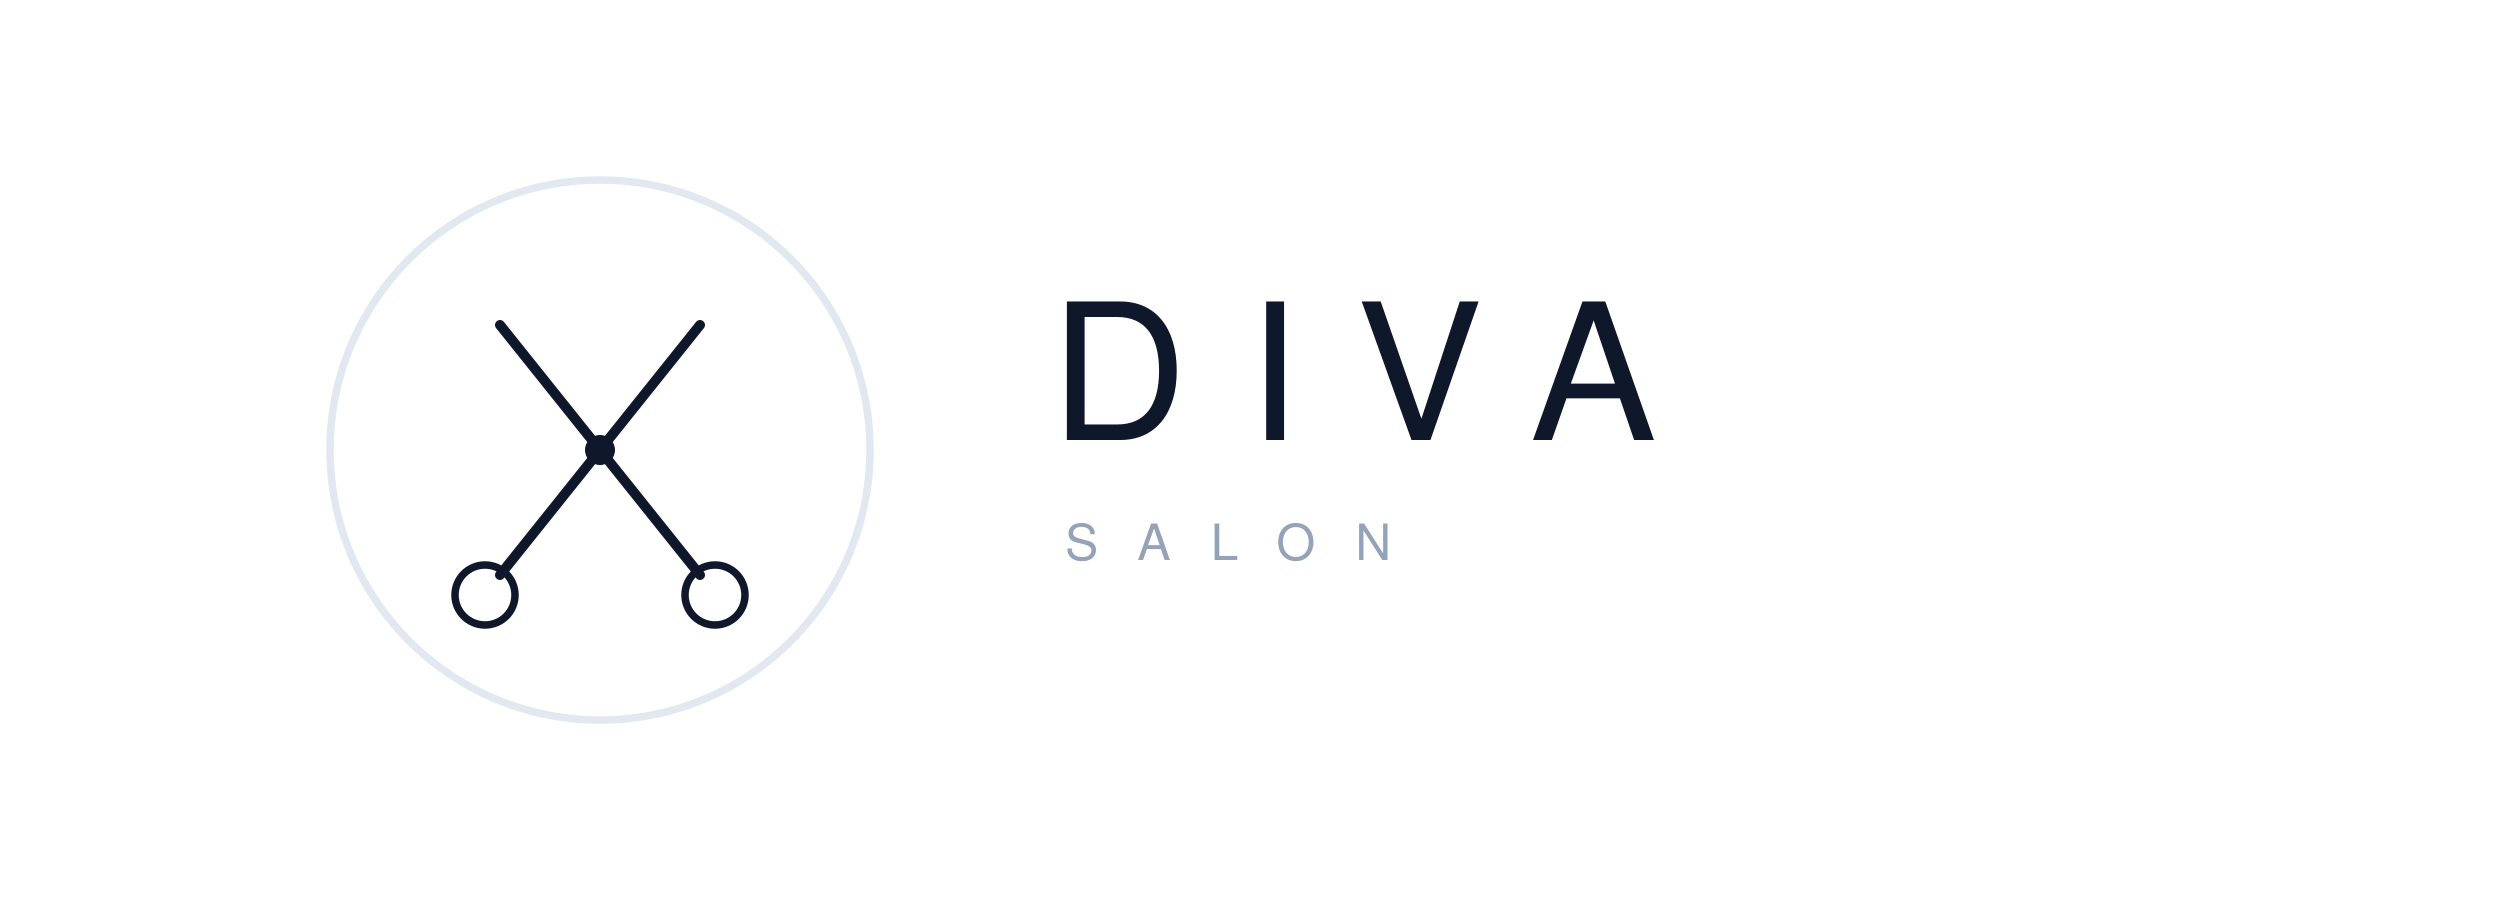
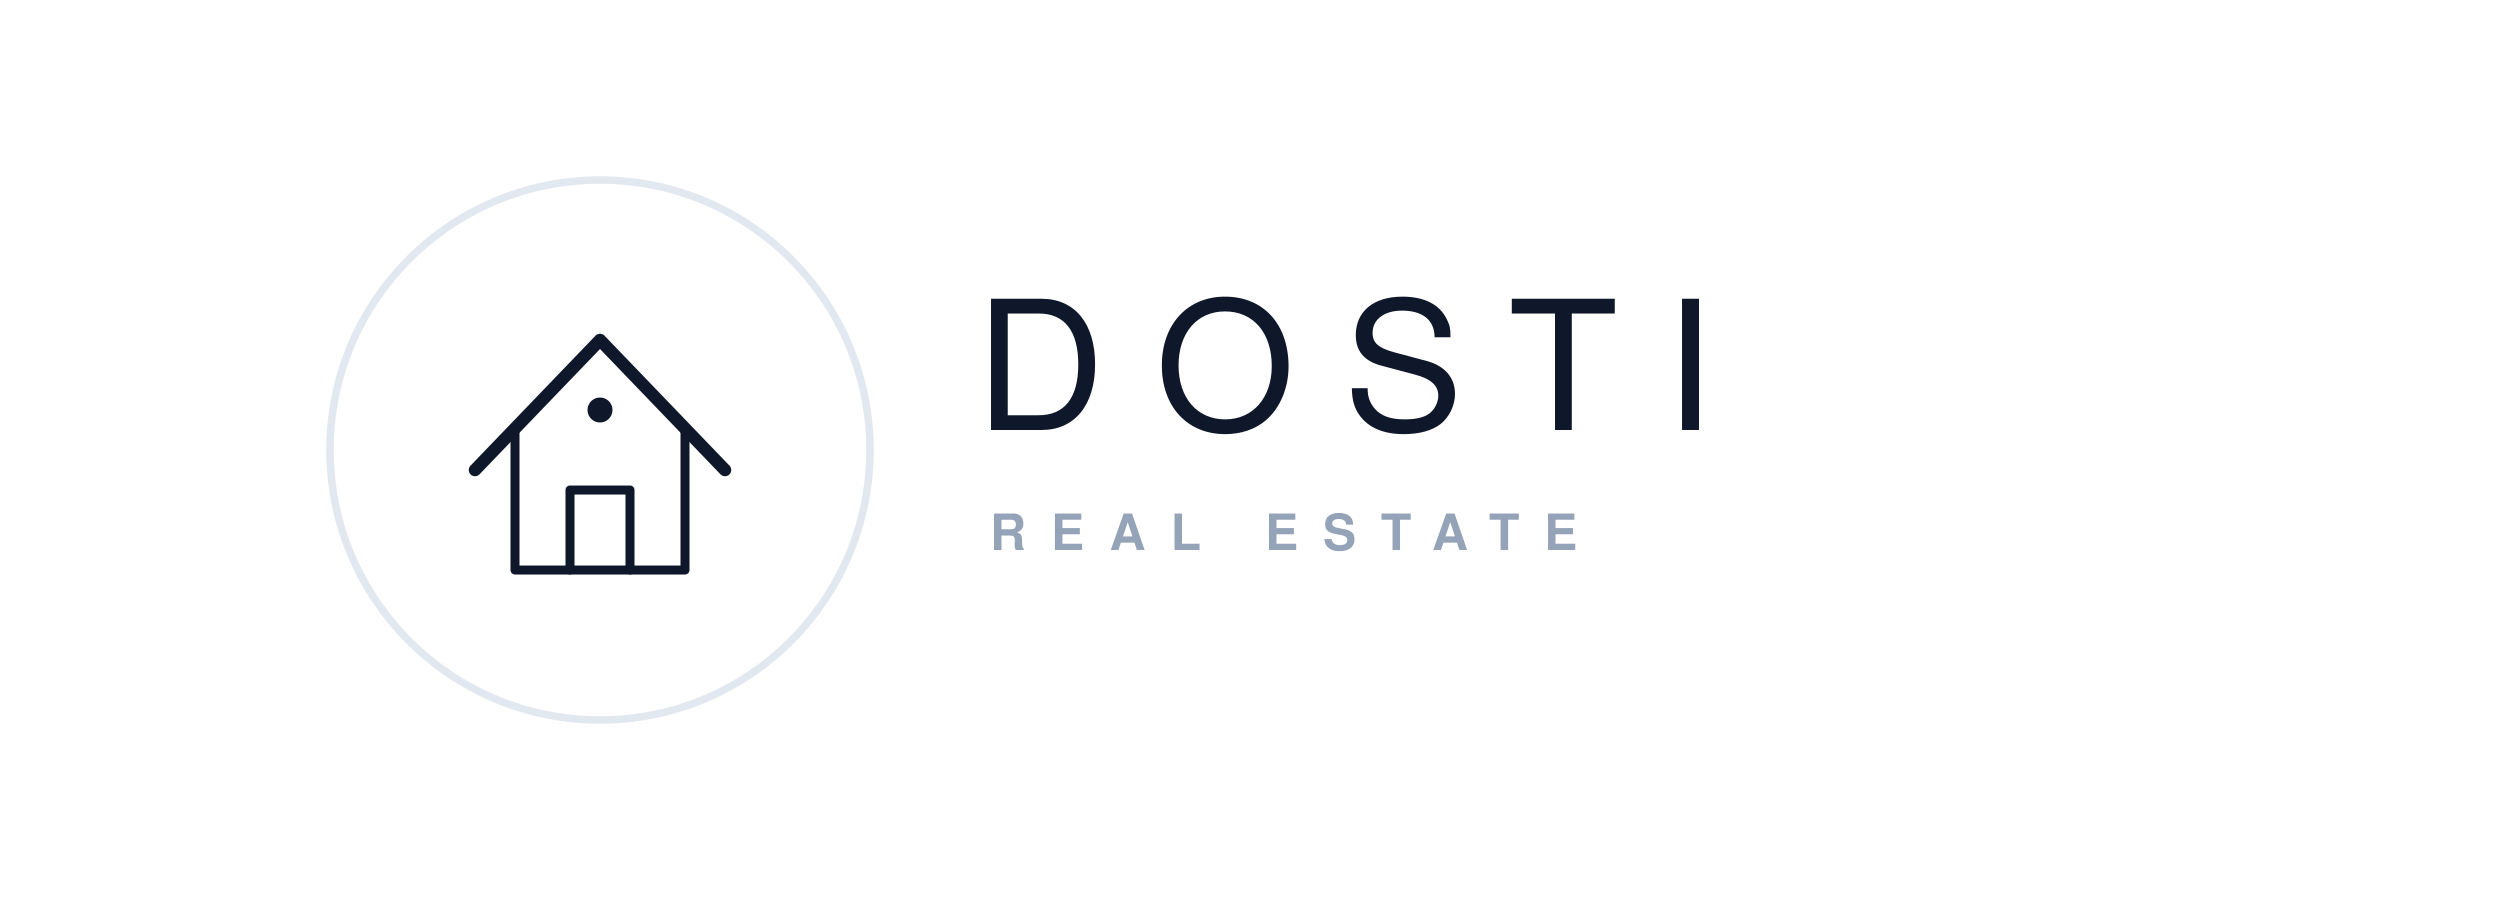
<svg xmlns="http://www.w3.org/2000/svg" viewBox="0 0 500 180" width="100%" height="100%">
  <style>
-     .brand-title { font-family: 'Montserrat', 'Helvetica', 'Inter', sans-serif; font-size: 38px; font-weight: 300; fill: #0f172a; letter-spacing: 12px; }
-     .brand-sub { font-family: 'Montserrat', 'Helvetica', 'Inter', sans-serif; font-size: 10px; font-weight: 500; fill: #94a3b8; letter-spacing: 8px; }
+     .brand-title { font-family: 'Montserrat', 'Helvetica', 'Inter', sans-serif; font-size: 36px; font-weight: 400; fill: #0f172a; letter-spacing: 10px; }
+     .brand-sub { font-family: 'Montserrat', 'Helvetica', 'Inter', sans-serif; font-size: 10px; font-weight: 600; fill: #94a3b8; letter-spacing: 5px; }
  </style>
  <g transform="translate(60, 30)">
    <circle cx="60" cy="60" r="54" fill="none" stroke="#e2e8f0" stroke-width="1.5" />
-     <circle cx="60" cy="60" r="3" fill="#0f172a" />
-     <line x1="40" y1="35" x2="80" y2="85" stroke="#0f172a" stroke-width="2" stroke-linecap="round" />
-     <line x1="80" y1="35" x2="40" y2="85" stroke="#0f172a" stroke-width="2" stroke-linecap="round" />
-     <circle cx="37" cy="89" r="6" fill="none" stroke="#0f172a" stroke-width="1.5" />
-     <circle cx="83" cy="89" r="6" fill="none" stroke="#0f172a" stroke-width="1.5" />
+     <path d="M35 64 L60 38 L85 64" fill="none" stroke="#0f172a" stroke-width="2.5" stroke-linecap="round" stroke-linejoin="round" />
+     <path d="M43 56 V84 H77 V56" fill="none" stroke="#0f172a" stroke-width="1.8" stroke-linecap="round" stroke-linejoin="round" />
+     <path d="M54 84 V68 H66 V84" fill="none" stroke="#0f172a" stroke-width="1.8" stroke-linecap="round" stroke-linejoin="round" />
+     <circle cx="60" cy="52" r="2.5" fill="#0f172a" />
  </g>
-   <text x="210" y="88" class="brand-title">DIVA</text>
-   <text x="213" y="112" class="brand-sub">SALON</text>
+   <text x="195" y="86" class="brand-title">DOSTI</text>
+   <text x="198" y="110" class="brand-sub">REAL ESTATE</text>
</svg>
